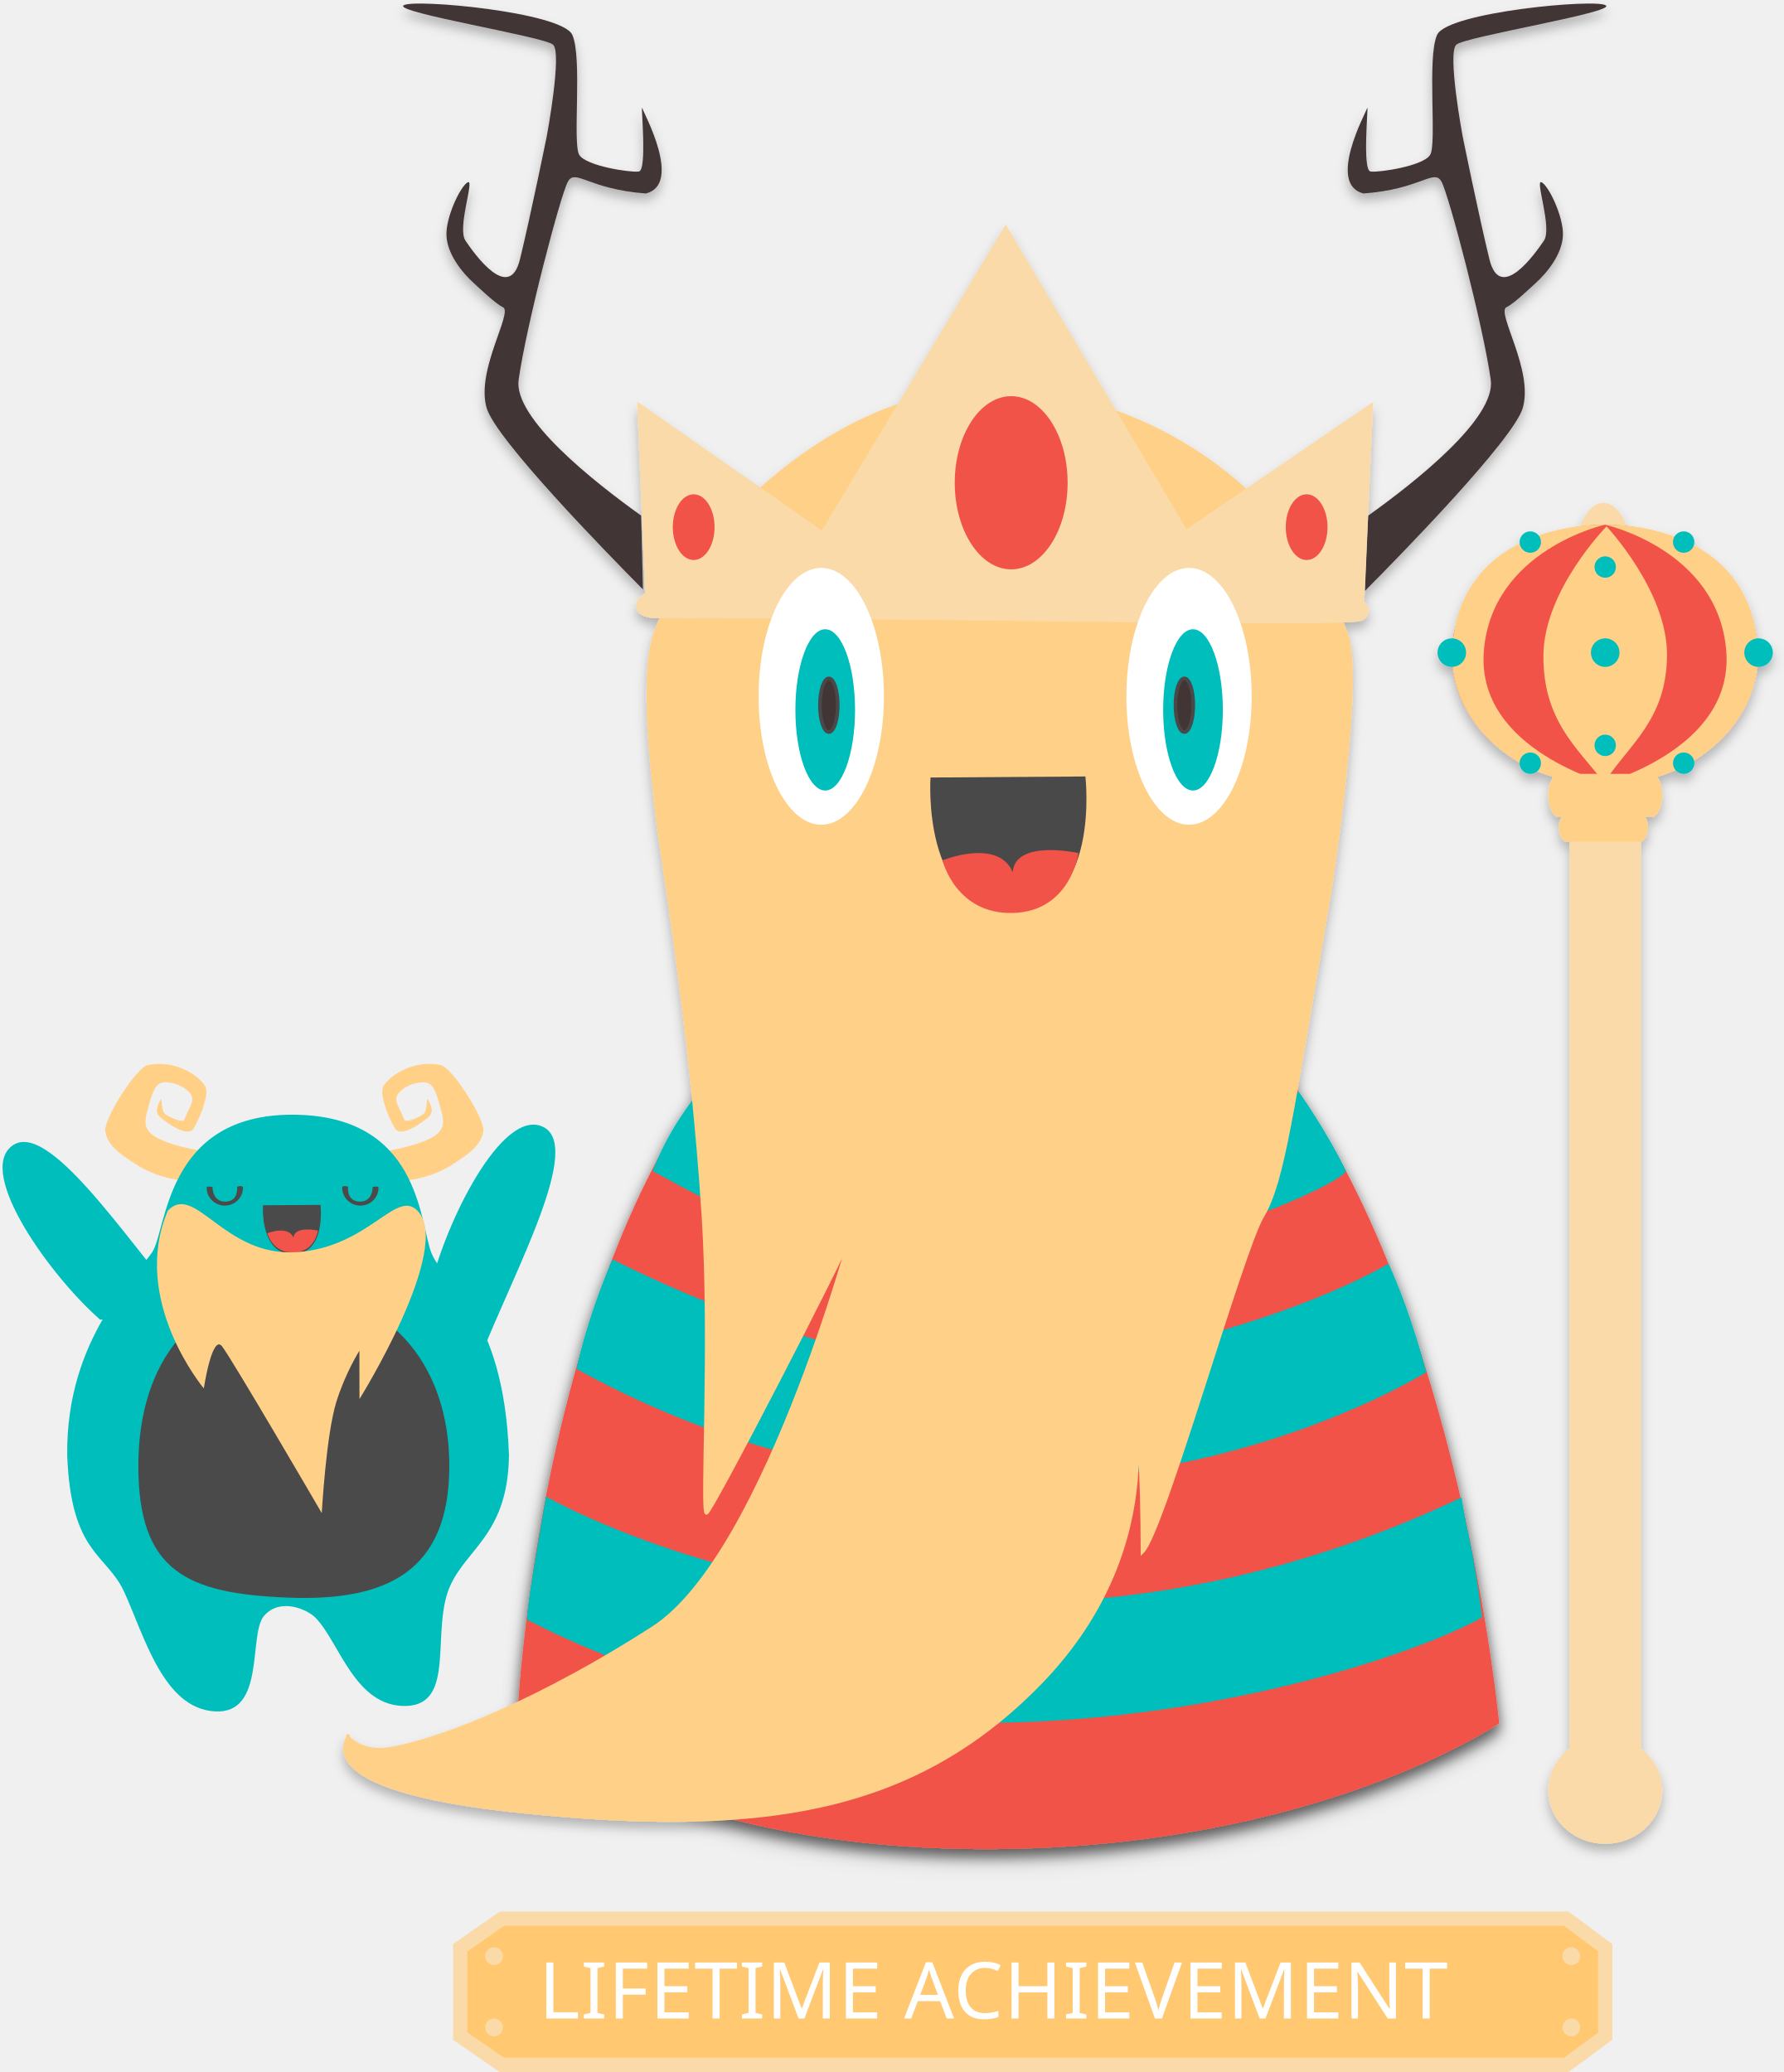
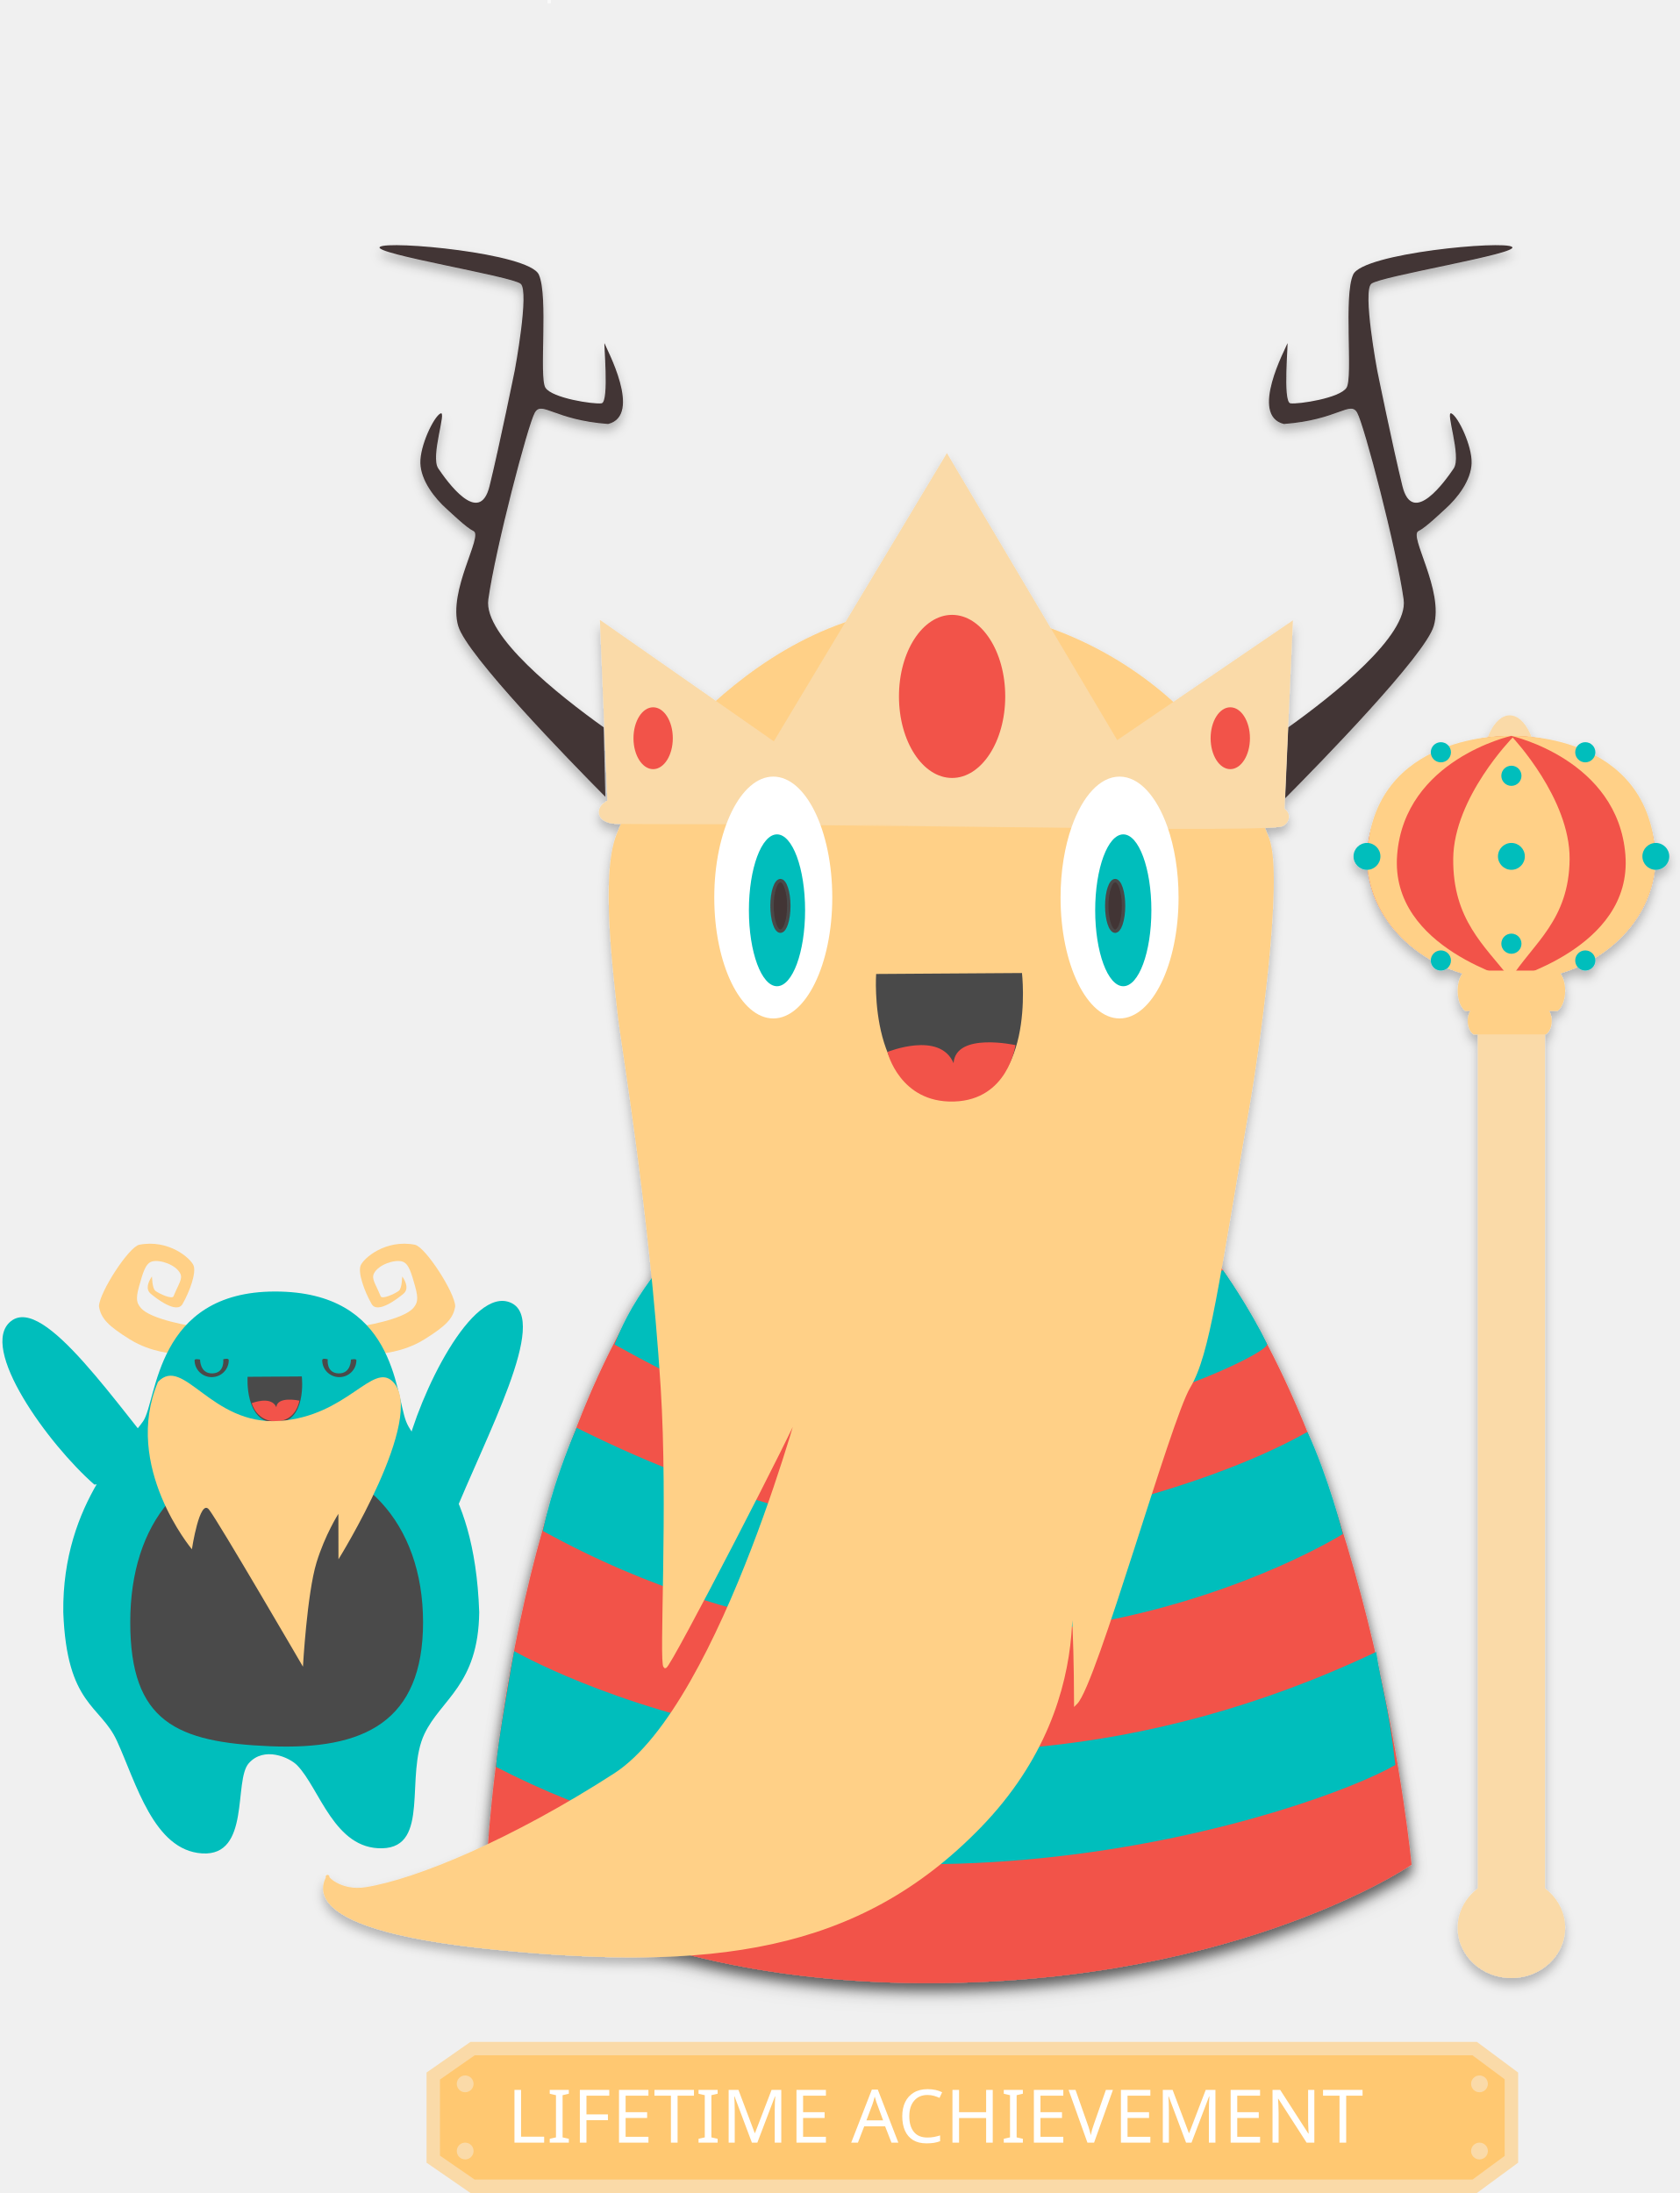
- <svg xmlns="http://www.w3.org/2000/svg" xmlns:xlink="http://www.w3.org/1999/xlink" width="500px" height="581px" viewBox="0 0 500 581" version="1.1">
+ <svg xmlns="http://www.w3.org/2000/svg" xmlns:xlink="http://www.w3.org/1999/xlink" width="500px" height="653px" viewBox="0 0 500 653" version="1.1">
  <defs>
    <filter x="-50%" y="-50%" width="200%" height="200%" filterUnits="objectBoundingBox" id="filter-1">
      <feOffset dx="0" dy="2" in="SourceAlpha" result="shadowOffsetOuter1" />
      <feGaussianBlur stdDeviation="1.5" in="shadowOffsetOuter1" result="shadowBlurOuter1" />
      <feColorMatrix values="0 0 0 0 0   0 0 0 0 0   0 0 0 0 0  0 0 0 0.25 0" type="matrix" in="shadowBlurOuter1" result="shadowMatrixOuter1" />
      <feMerge>
        <feMergeNode in="shadowMatrixOuter1" />
        <feMergeNode in="SourceGraphic" />
      </feMerge>
    </filter>
    <filter x="-50%" y="-50%" width="200%" height="200%" filterUnits="objectBoundingBox" id="filter-2">
      <feOffset dx="0" dy="2" in="SourceAlpha" result="shadowOffsetOuter1" />
      <feGaussianBlur stdDeviation="2" in="shadowOffsetOuter1" result="shadowBlurOuter1" />
      <feColorMatrix values="0 0 0 0 0   0 0 0 0 0   0 0 0 0 0  0 0 0 0.5 0" type="matrix" in="shadowBlurOuter1" result="shadowMatrixOuter1" />
      <feMerge>
        <feMergeNode in="shadowMatrixOuter1" />
        <feMergeNode in="SourceGraphic" />
      </feMerge>
    </filter>
    <polygon id="path-3" points="0 35.974 0 9.13 13.075 0 312.728 0 325 9.13 325 35.974 312.728 45 13.075 45" />
    <mask id="mask-4" maskContentUnits="userSpaceOnUse" maskUnits="objectBoundingBox" x="0" y="0" width="325" height="45" fill="white">
      <use xlink:href="#path-3" />
    </mask>
  </defs>
  <g id="Characters" stroke="none" stroke-width="1" fill="none" fill-rule="evenodd">
-     <g id="Lifetime" transform="translate(-7, 1)">
-       <g id="t-Lifetime" transform="translate(0, 294)">
+     <g id="Lifetime" transform="translate(-7, 0)">
+       <g id="t-Lifetime" transform="translate(0, 367)">
        <g id="Group" transform="translate(25.78145, 0)">
          <path d="M41.034,24.174 C41.034,24.174 27.939,25.889 24.175,23.173 C22.898,22.252 22.008,21.433 22.005,17.163 C22.002,13.102 21.908,10.089 23.703,9.019 C25.803,7.766 30.707,8.012 32.69,10.106 C33.965,11.452 33.118,13.187 32.69,17.163 C32.69,18.369 28.282,17.655 27.054,17.163 C25.826,16.672 24.918,13.188 24.866,13.346 C24.175,15.463 24.134,17.551 25.949,18.369 C27.764,19.187 35.035,22.142 35.891,18.718 C36.929,14.562 37.313,8.612 35.891,6.78 C34.468,4.948 26.616,1.231 18.645,5.291 C15.829,6.762 11.149,22.154 12.158,26.195 C13.711,29.538 16.399,31.064 23.703,33.148 C31.007,35.233 37.835,33.539 37.835,33.539 L41.034,24.174 Z" id="Path-44" fill="#FFD086" transform="translate(26.52606, 18.82645) rotate(16) translate(-26.52606, -18.82645) " />
          <path d="M115.421,24.174 C115.421,24.174 102.326,25.889 98.562,23.173 C97.285,22.252 96.396,21.433 96.393,17.163 C96.39,13.102 96.296,10.089 98.09,9.019 C100.191,7.766 105.095,8.012 107.077,10.106 C108.353,11.452 107.505,13.187 107.077,17.163 C107.077,18.369 102.669,17.655 101.441,17.163 C100.213,16.672 99.305,13.188 99.254,13.346 C98.563,15.463 98.521,17.551 100.337,18.369 C102.152,19.187 109.422,22.142 110.278,18.718 C111.317,14.562 111.7,8.612 110.278,6.78 C108.856,4.948 101.004,1.231 93.033,5.291 C90.217,6.762 85.537,22.154 86.545,26.195 C88.098,29.538 90.787,31.064 98.09,33.148 C105.394,35.233 112.222,33.539 112.222,33.539 L115.421,24.174 Z" id="Path-44" fill="#FFD086" transform="translate(100.9134, 18.82645) scale(-1, 1) rotate(16) translate(-100.9134, -18.82645) " />
          <path d="M23.853,56.177 C28.056,49.929 27.407,17.569 63.122,17.569 C98.837,17.569 98.831,47.436 102.1,56.177 C105.369,64.917 122.496,72.363 123.9,113.086 C123.638,134.72 112.543,138.891 107.589,149.305 C101.721,161.638 109.376,182.984 95.064,183.355 C80.752,183.727 76.405,165.533 69.697,158.649 C67.408,156.3 59.826,152.881 55.273,158.053 C50.721,163.225 55.884,185.751 41.429,184.882 C26.973,184.013 21.739,163.811 16.025,151.363 C11.095,140.623 1.107,140.821 0.06,113.086 C-0.336,80.02 19.651,62.425 23.853,56.177 Z" id="Path-22" fill="#00BEBC" />
          <g id="Group-2" transform="translate(38.50443, 37.26109)">
            <path d="M40.294,5.632 C40.294,5.632 39.755,1.548 43.51,1.441 C47.265,1.334 47.195,5.548 47.195,5.548 C47.195,5.548 48.823,5.924 48.823,5.344 C48.823,2.574 46.547,0.328 43.738,0.328 C40.93,0.328 38.653,2.574 38.653,5.344 C38.653,6.156 40.294,5.632 40.294,5.632 Z" id="Oval-19" fill="#4A4A4A" transform="translate(43.73807, 3.063221) scale(1, -1) translate(-43.73807, -3.063221) " />
            <path d="M2.294,5.632 C2.294,5.632 1.755,1.548 5.51,1.441 C9.265,1.334 9.195,5.548 9.195,5.548 C9.195,5.548 10.823,5.924 10.823,5.344 C10.823,2.574 8.547,0.328 5.738,0.328 C2.93,0.328 0.653,2.574 0.653,5.344 C0.653,6.156 2.294,5.632 2.294,5.632 Z" id="Oval-19" fill="#4A4A4A" transform="translate(5.738068, 3.063221) scale(-1, -1) translate(-5.738068, -3.063221) " />
            <path d="M16.433,5.703 L32.574,5.598 C32.574,5.598 34.212,19.397 24.837,19.401 C15.463,19.404 16.433,5.703 16.433,5.703 Z" id="Path-5" fill="#4A4A4A" />
            <path d="M17.676,13.548 C17.676,13.548 23.469,11.22 24.998,14.769 C25.239,11.354 31.845,12.798 31.845,12.798 C31.845,12.798 31.045,18.786 25.045,18.959 C19.045,19.132 17.676,13.548 17.676,13.548 Z" id="Path-11" fill="#F2534A" />
          </g>
        </g>
        <path d="M87.442,152.968 C115.29,154.126 132.96,145.785 132.96,116.049 C132.96,86.313 114.598,67 88.235,67 C61.872,67 45.781,86.298 45.781,116.034 C45.781,145.77 59.594,151.809 87.442,152.968 Z" id="Oval-27" fill="#4A4A4A" />
        <path d="M143.519,94.152 C156.114,94.152 152.831,54.998 153.873,28.035 C148.26,0.079 148.822,35.2 143.519,35.39 C138.401,35.573 139.068,36.915 133.094,40.515 C129.669,58.316 130.924,94.152 143.519,94.152 Z" id="Oval-28" fill="#00BEBC" transform="translate(142.6638, 55.69283) scale(-1, 1) rotate(156) translate(-142.6638, -55.69283) " />
        <path d="M32.192,89.986 C44.787,89.986 41.503,50.833 42.545,23.87 C40.708,14.719 38.297,22.371 37.36,23.3 C35.436,25.209 35.759,31.097 32.192,31.225 C27.073,31.408 27.741,32.75 21.767,36.349 C18.341,54.151 19.597,89.986 32.192,89.986 Z" id="Oval-28" fill="#00BEBC" transform="translate(31.33623, 54.70388) scale(-1, 1) rotate(-142) translate(-31.33623, -54.70388) " />
        <path d="M54.052,44.47 C61.642,36.453 69.791,57.435 90.083,56.111 C110.376,54.788 118,38.322 124.019,44.47 C134.189,54.858 107.776,97.303 107.776,97.303 L107.749,83.765 C107.749,83.765 103.779,89.99 101.247,98.244 C98.418,107.468 97.201,129.276 97.201,129.276 C97.201,129.276 72.019,86.027 69.235,82.504 C66.451,78.982 64.135,94.319 64.135,94.319 C64.135,94.319 43.378,69.54 54.052,44.47 Z" id="Path-15" fill="#FFD087" />
      </g>
-       <g filter="url(#filter-1)" transform="translate(103, 0)">
+       <g filter="url(#filter-1)" transform="translate(103, 73)">
        <g id="Striped-Shirt" filter="url(#filter-2)" transform="translate(48.80004, 300.1634)">
          <path d="M52.769,2.444 C4.875,68.95 0.117,182.078 0.117,182.078 C0.117,182.078 41.873,217.767 133.22,217.349 C224.568,216.93 275.471,182.078 275.471,182.078 C275.471,182.078 264.729,66.42 215.883,0.249" id="Path-5" fill="#F2534A" />
          <path d="M26.873,51.975 C74.607,75.865 113.488,82.707 134.244,83.186 C155,83.666 210.938,72.1 244.475,53.212 C250.791,66.878 255.041,83.595 255.041,83.595 C255.041,83.595 144.701,153.145 16.81,82.689 C19.508,70.152 24.167,58.276 26.873,51.975 Z" id="Path-45" fill="#00BEBC" />
          <path d="M51.974,3.706 C99.708,27.596 120.055,22.663 138.416,24.056 C156.778,25.448 219.354,5.065 219.354,5.065 C219.354,5.065 226.959,15.708 232.421,26.955 C234.444,29.407 183.043,53.874 136.882,53.106 C90.722,52.338 78.537,49.435 38.138,27.179 C42.712,15.655 47.943,9.174 51.974,3.706 Z" id="Path-45" fill="#00BEBC" />
          <path d="M8.268,118.469 C8.268,118.469 3.03,147.37 2.91,152.969 C114.967,211.006 246.658,166.259 270.661,152.367 C268.548,134.043 266.545,129.311 264.935,118.724 C124.074,185.522 8.268,118.469 8.268,118.469 Z" id="Path-46" fill="#00BEBC" />
        </g>
        <path d="M89.78,171.52 C89.152,172.923 88.554,174.343 87.987,175.779 C83.328,187.584 87.127,217.277 88.478,229.65 C89.288,237.076 97.806,286.786 101.202,340.026 C103.464,375.484 100.645,422.421 102.034,423.232 C103.018,423.806 141.25,349.721 142.416,345.43 C145.368,334.561 119.714,434.458 87.136,455.472 C56.658,475.131 28.165,487.015 12.948,489.436 C5.196,490.669 0.817,485.8 1.528,485.755 C2.828,485.672 -13.018,500.602 51.124,507.019 C115.266,513.436 159.261,508.376 195.735,470.724 C234.043,431.177 220.47,386.79 220.47,386.79 C220.47,386.79 224.129,387.565 224.287,434.086 C230.071,428.383 252.018,349.827 257.929,339.952 C263.84,330.078 266.3,309.456 275.899,254.143 C278.104,241.434 285.814,188.386 281.427,176.884 C280.902,175.508 280.349,174.146 279.768,172.799 C279.768,172.799 259.565,120.734 197.701,109.445 C135.838,98.156 94.612,161.832 94.612,161.832" id="Beard" stroke="#FFD087" fill="#FFD087" />
        <path d="M287.562,143.58 C300.852,134.087 323.421,116.242 321.917,105.501 C319.793,90.338 310.195,53.693 308.102,49.933 C306.01,46.173 302.414,52.047 286.25,53.256 C275.899,50.666 286.874,30.596 287.293,29.282 C287.713,27.968 285.798,46.778 288.216,47.097 C290.629,47.416 302.922,45.564 304.909,42.456 C306.895,39.348 303.968,15.139 306.887,8.753 C309.806,2.367 351.772,-1.46 354.207,0.527 C356.643,2.513 314.901,9.24 312.278,11.516 C309.656,13.793 314.034,37.221 314.034,37.221 C314.034,37.221 318.532,59.391 321.544,71.712 C324.556,84.034 334.371,70.102 336.814,66.495 C339.258,62.887 334.155,49.08 336.175,50.113 C338.195,51.147 342.294,59.745 342.154,64.894 C342.015,70.042 337.974,75.307 334.192,78.662 C333.108,79.623 328.445,84.146 326.33,85.139 C323.366,86.531 333.99,102.827 330.885,113.403 C328.293,122.229 296.949,154.32 286.649,164.697" id="Right-Antler" fill="#423636" />
        <path d="M83.735,143.571 C70.443,134.075 47.889,116.239 49.393,105.501 C51.517,90.338 61.115,53.693 63.208,49.933 C65.3,46.173 68.896,52.047 85.06,53.256 C95.411,50.666 84.436,30.596 84.016,29.282 C83.597,27.968 85.512,46.778 83.094,47.097 C80.681,47.416 68.388,45.564 66.401,42.456 C64.415,39.348 67.342,15.139 64.423,8.753 C61.504,2.367 19.538,-1.46 17.103,0.527 C14.667,2.513 56.409,9.24 59.032,11.516 C61.654,13.793 57.276,37.221 57.276,37.221 C57.276,37.221 52.778,59.391 49.766,71.712 C46.754,84.034 36.939,70.102 34.496,66.495 C32.052,62.887 37.155,49.08 35.135,50.113 C33.115,51.147 29.016,59.745 29.156,64.894 C29.295,70.042 33.336,75.307 37.118,78.662 C38.202,79.623 42.865,84.146 44.98,85.139 C47.944,86.531 37.32,102.827 40.425,113.403 C42.982,122.112 73.533,153.472 84.24,164.271" id="Left-Antler" fill="#423636" />
        <g id="Crown" transform="translate(82, 61)">
          <path d="M38.224,111.429 C23.026,111.4 11.02,111.412 5.212,111.321 C-0.766,110.883 -0.681,106.513 2.234,104.805 C2.294,104.676 2.498,104.554 2.841,104.44 L0.613,50.575 L52.395,86.746 L103.928,0.923 L154.639,86.385 L206.95,50.711 L204.44,106.853 C206.964,108.629 205.469,111.787 203.223,112.184 C200.155,112.726 186.941,112.862 170.531,112.8 M140.288,112.452 C124.729,112.263 110.863,112.111 100.933,111.938 C89.167,111.732 77.247,111.61 65.94,111.537" fill="#FADAA8" />
          <ellipse id="Oval-9" fill="#F2534A" cx="188.301" cy="85.817" rx="5.855" ry="9.211" />
          <ellipse id="Oval-9" fill="#F2534A" cx="105.474" cy="73.368" rx="15.821" ry="24.282" />
          <ellipse id="Oval-9" fill="#F2534A" cx="16.464" cy="85.817" rx="5.855" ry="9.211" />
        </g>
        <ellipse id="Oval-3" fill="#FFFFFF" cx="134.232" cy="194.252" rx="17.566" ry="36.005" />
        <ellipse id="Oval-5" fill="#00BEBC" cx="135.341" cy="198.056" rx="8.365" ry="22.608" />
        <ellipse id="Oval-6" stroke="#4A4A4A" fill="#423636" cx="136.359" cy="196.745" rx="2.509" ry="7.536" />
        <path d="M237.334,230.257 C247.036,230.257 254.901,214.137 254.901,194.252 C254.901,186.376 253.667,179.09 251.573,173.162 C248.382,164.126 243.193,158.247 237.334,158.247 C231.483,158.247 226.3,164.111 223.107,173.128 C221.007,179.062 219.768,186.361 219.768,194.252 C219.768,214.137 227.633,230.257 237.334,230.257 Z" id="Oval-3" fill="#FFFFFF" />
        <ellipse id="Oval-5" fill="#00BEBC" cx="238.443" cy="198.056" rx="8.365" ry="22.608" />
        <ellipse id="Oval-6" stroke="#4A4A4A" fill="#423636" cx="236.024" cy="196.745" rx="2.509" ry="7.536" />
        <path d="M164.857,217.016 L208.279,216.73 C208.279,216.73 212.684,254.366 187.465,254.375 C162.247,254.384 164.857,217.016 164.857,217.016 Z" id="Path-5" fill="#4A4A4A" />
        <path d="M168.217,240.244 C168.217,240.244 183.8,233.895 187.913,243.572 C188.562,234.258 206.334,238.199 206.334,238.199 C206.334,238.199 204.18,254.528 188.04,255 C171.9,255.472 168.217,240.244 168.217,240.244 Z" id="Path-11" fill="#F2534A" />
        <g id="Group-35" transform="translate(307, 140)">
          <ellipse id="Oval-21" fill="#FADAA8" cx="46.5" cy="18" rx="8.5" ry="18" />
          <path d="M56.542,365 L57,365 L57,36 L37,36 L37,365 L37.458,365 C38.732,369.057 42.522,372 47,372 C51.478,372 55.268,369.057 56.542,365 Z" id="Combined-Shape" fill="#FADAA8" />
          <g id="Group-34" transform="translate(4, 6)">
            <ellipse id="Oval-20" fill="#F2534A" cx="42.92" cy="36.5" rx="42.92" ry="36.366" />
            <path d="M42.92,72.866 C44.974,72.656 6.776,63.83 8.978,35.584 C11.194,7.159 42.92,0.134 42.92,0.134 C42.92,0.134 1.338,-1.556 0,36.5 C0,56.584 19.329,73.262 42.92,72.866 Z" id="Oval-20" fill="#FFD087" />
            <path d="M85.84,72.866 C87.894,72.656 49.696,63.83 51.898,35.584 C54.114,7.159 85.84,0.134 85.84,0.134 C85.84,0.134 44.258,-1.556 42.92,36.5 C42.92,56.584 62.249,73.262 85.84,72.866 Z" id="Oval-20" fill="#FFD087" transform="translate(64.41999, 36.49783) scale(-1, 1) translate(-64.41999, -36.49783) " />
            <path d="M25.678,36.685 C25.846,18.48 43.372,0.605 43.372,0.605 C43.372,0.605 60.498,18.763 60.331,36.839 C60.164,54.915 49.629,61.787 42.709,72.481 C35.078,62.609 25.509,54.889 25.678,36.685 Z" id="Path-14" fill="#FFD087" />
          </g>
          <path d="M33.246,88.004 C31.927,87.024 31,84.706 31,82.002 C31,79.298 31.927,76.98 33.246,76 L60.754,76 C62.073,76.98 63,79.298 63,82.002 C63,84.706 62.073,87.024 60.754,88.004 L33.246,88.004 Z" id="Combined-Shape" fill="#FFD087" />
          <circle id="Oval-24" fill="#00BEBC" cx="47" cy="18" r="3" />
          <circle id="Oval-24" fill="#00BEBC" cx="47" cy="42" r="4" />
          <circle id="Oval-24" fill="#00BEBC" cx="4" cy="42" r="4" />
          <circle id="Oval-24" fill="#00BEBC" cx="90" cy="42" r="4" />
          <circle id="Oval-24" fill="#00BEBC" cx="47" cy="68" r="3" />
          <circle id="Oval-24" fill="#00BEBC" cx="69" cy="73" r="3" />
          <circle id="Oval-24" fill="#00BEBC" cx="26" cy="73" r="3" />
          <circle id="Oval-24" fill="#00BEBC" cx="69" cy="11" r="3" />
          <circle id="Oval-24" fill="#00BEBC" cx="26" cy="11" r="3" />
          <ellipse id="Oval-25" fill="#FADAA8" cx="47" cy="361" rx="16" ry="15" />
          <path d="M35.754,95 C34.724,94.347 34,92.802 34,91 C34,89.198 34.724,87.653 35.754,87 L57.246,87 C58.276,87.653 59,89.198 59,91 C59,92.802 58.276,94.347 57.246,95 L35.754,95 Z" id="Combined-Shape" fill="#FFD087" />
        </g>
      </g>
-       <g id="Plaque" transform="translate(134, 535)">
+       <g id="Plaque" transform="translate(134, 608)">
        <g id="Group" stroke-width="1" fill-rule="evenodd">
          <use id="Rectangle-28" stroke="#FADAA8" mask="url(#mask-4)" stroke-width="8" fill="#FFC871" xlink:href="#path-3" />
          <circle id="Oval-17" fill="#FADAA8" cx="313.5" cy="12.5" r="2.5" />
          <circle id="Oval-17" fill="#FADAA8" cx="313.5" cy="32.5" r="2.5" />
          <circle id="Oval-17" fill="#FADAA8" cx="11.5" cy="12.5" r="2.5" />
          <circle id="Oval-17" fill="#FADAA8" cx="11.5" cy="32.5" r="2.5" />
        </g>
        <text id="BREAK-THROUGH-ARTIST" font-family="RobotoSlab-Regular, Roboto Slab" font-size="22" font-weight="normal" letter-spacing="0.241" fill="#FFFFFF">
          <tspan x="24.03" y="30">LIFETIME ACHIEVEMENT</tspan>
        </text>
      </g>
+       <rect id="Rectangle-36" fill="#FAFAFA" x="170" y="0" width="1" height="1" />
    </g>
  </g>
</svg>
